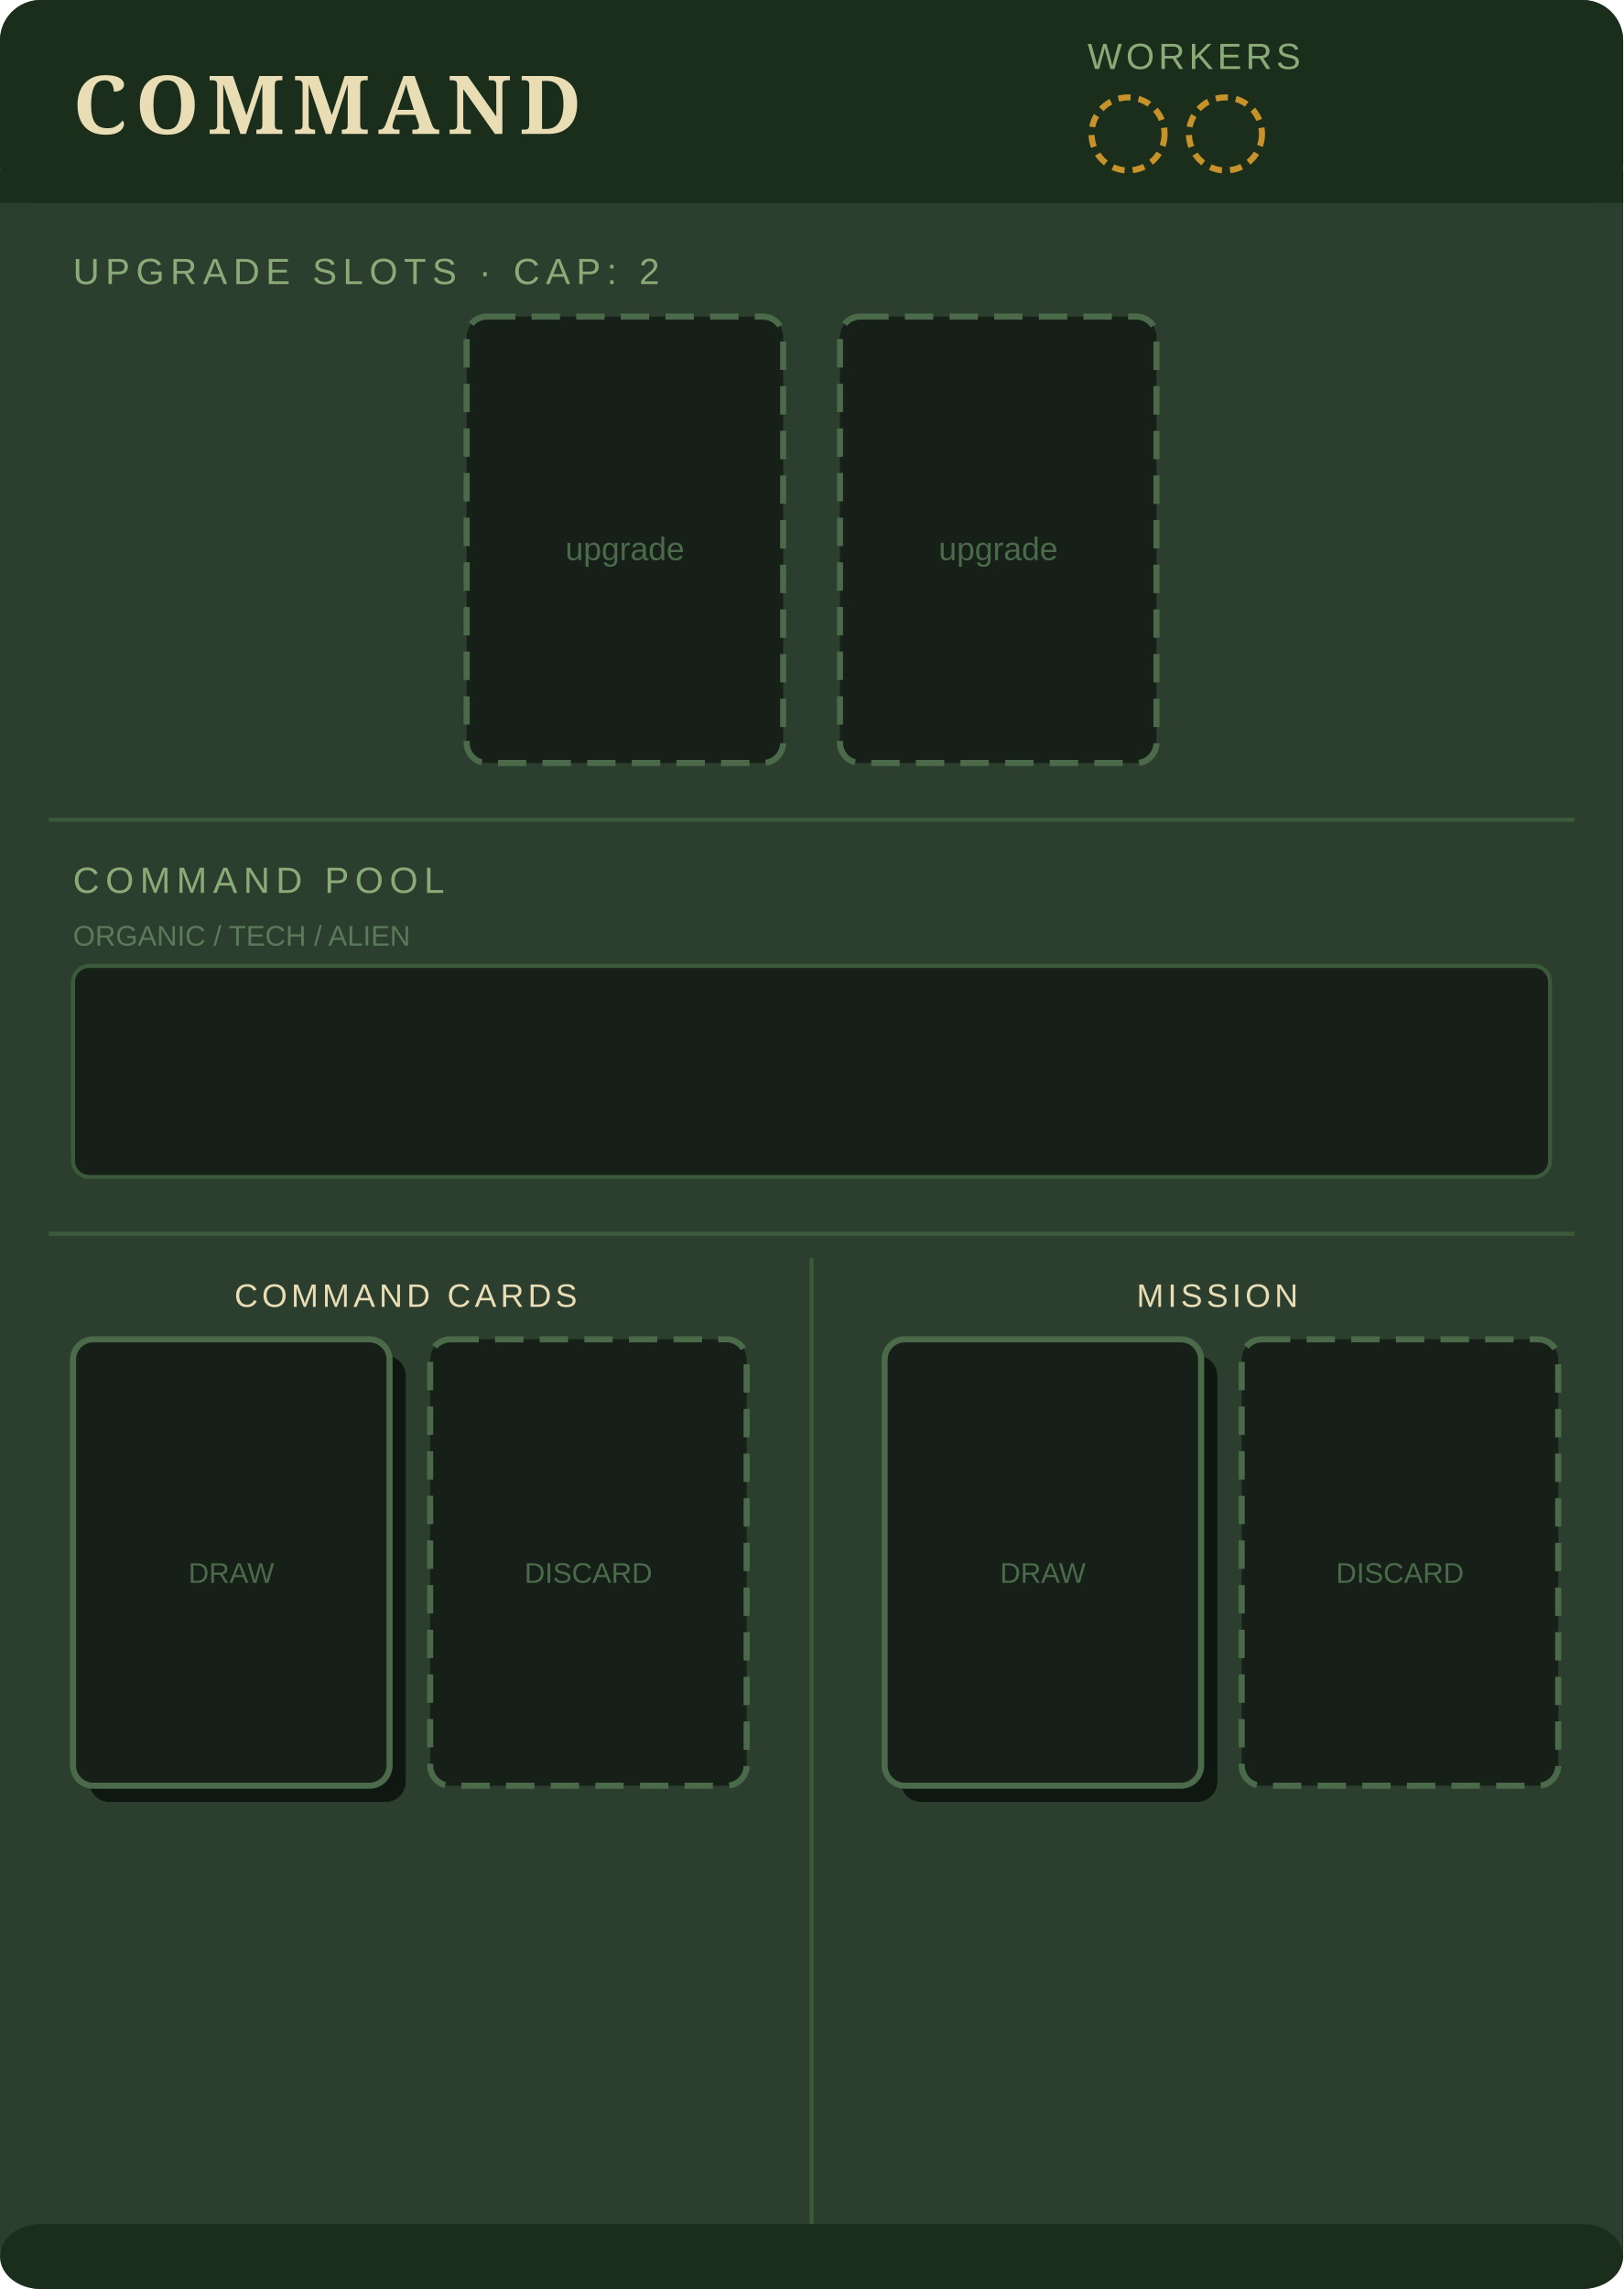
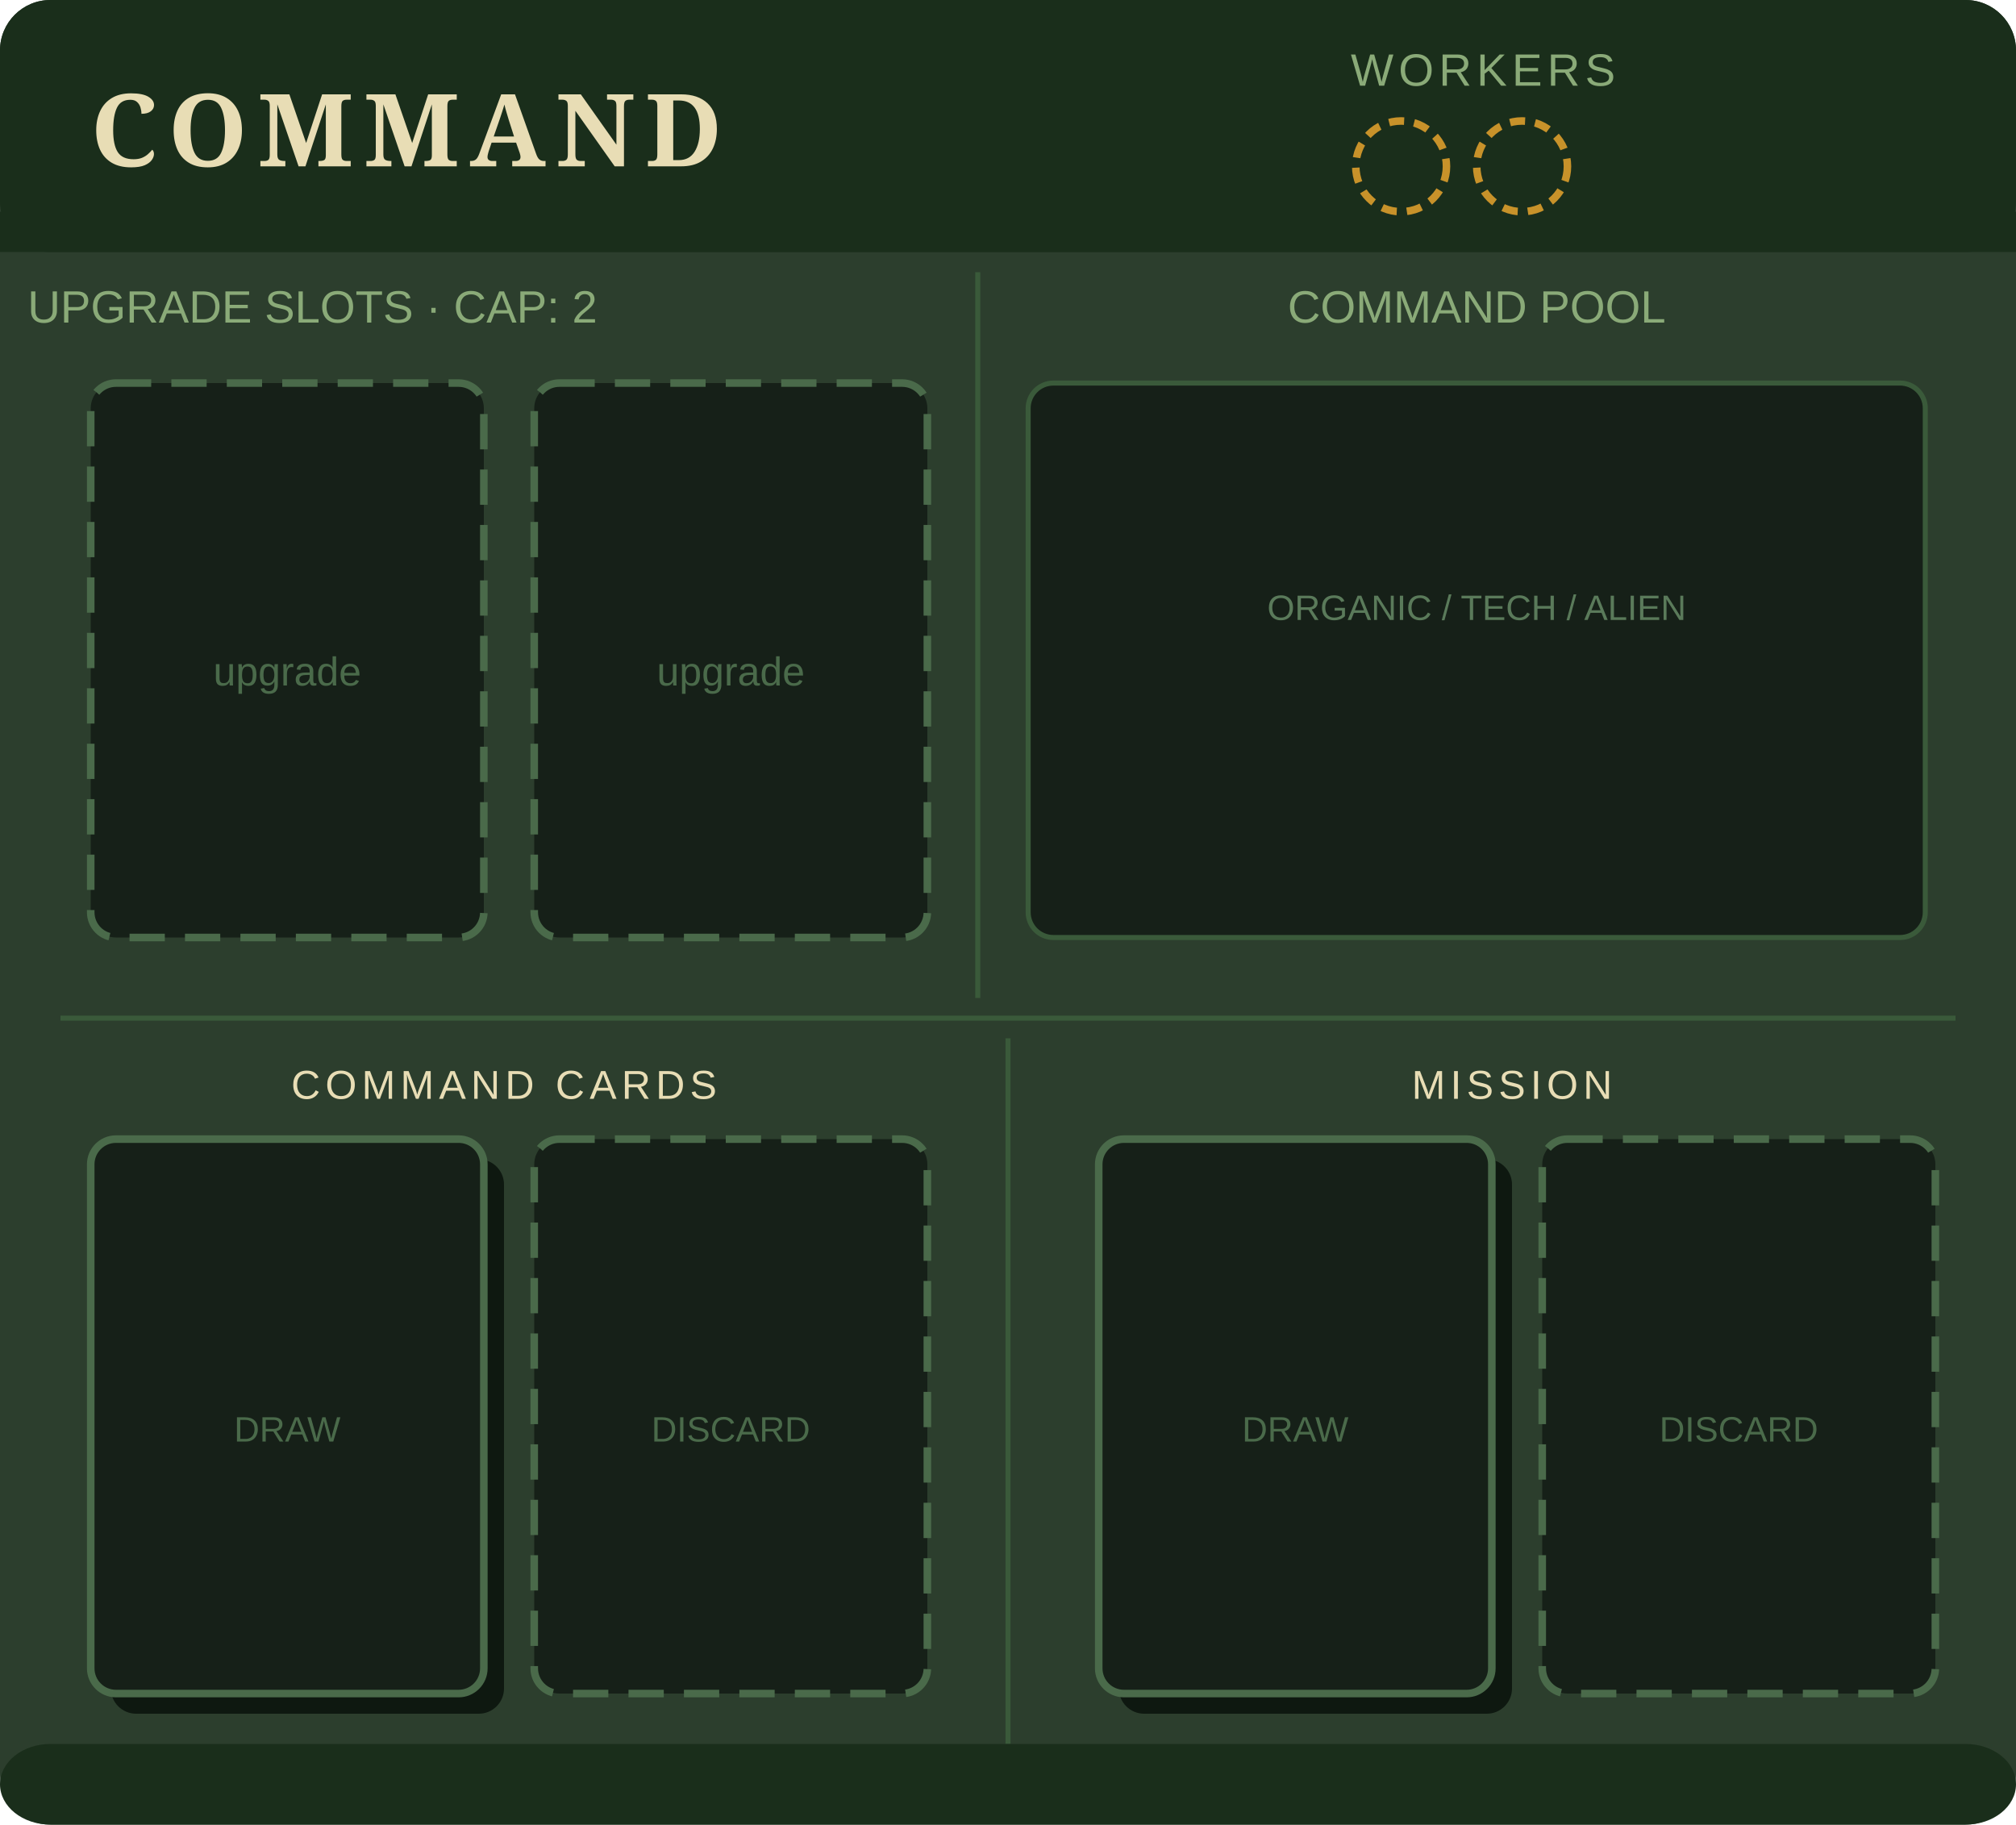
- <svg xmlns="http://www.w3.org/2000/svg" viewBox="0 0 400 564" width="400" height="564">
-   <rect width="400" height="564" rx="10" fill="#2C3E2D" />
+ <svg xmlns="http://www.w3.org/2000/svg" viewBox="0 0 400 362" width="400" height="362">
+   <rect width="400" height="362" rx="10" fill="#2C3E2D" />
  <rect width="400" height="50" rx="10" fill="#1A2E1B" />
  <rect y="42" width="400" height="8" fill="#1A2E1B" />
  <text x="18" y="33" font-family="Georgia,serif" font-size="20" font-weight="bold" fill="#E8DDB5" letter-spacing="2">COMMAND</text>
  <text x="268" y="17" font-family="Arial,sans-serif" font-size="9" fill="#8AAA78" letter-spacing="1">WORKERS</text>
  <circle cx="278" cy="33" r="9" fill="none" stroke="#C8922A" stroke-width="1.5" stroke-dasharray="3,2" />
  <circle cx="302" cy="33" r="9" fill="none" stroke="#C8922A" stroke-width="1.5" stroke-dasharray="3,2" />
-   <text x="18" y="70" font-family="Arial,sans-serif" font-size="9" fill="#8AAA78" letter-spacing="1.5">UPGRADE SLOTS  ·  CAP: 2</text>
-   <rect x="115" y="78" width="78" height="110" rx="5" fill="#162018" stroke="#4A6A4A" stroke-width="1.5" stroke-dasharray="7,4" />
-   <text x="154" y="138" font-family="Arial,sans-serif" font-size="8" fill="#4A6A4A" text-anchor="middle">upgrade</text>
-   <rect x="207" y="78" width="78" height="110" rx="5" fill="#162018" stroke="#4A6A4A" stroke-width="1.5" stroke-dasharray="7,4" />
-   <text x="246" y="138" font-family="Arial,sans-serif" font-size="8" fill="#4A6A4A" text-anchor="middle">upgrade</text>
+   <line x1="194" y1="54" x2="194" y2="198" stroke="#3A5A3A" stroke-width="1" />
+   <text x="62" y="64" font-family="Arial,sans-serif" font-size="9" fill="#8AAA78" text-anchor="middle">UPGRADE SLOTS  ·  CAP: 2</text>
+   <rect x="18" y="76" width="78" height="110" rx="5" fill="#162018" stroke="#4A6A4A" stroke-width="1.5" stroke-dasharray="7,4" />
+   <text x="57" y="136" font-family="Arial,sans-serif" font-size="8" fill="#4A6A4A" text-anchor="middle">upgrade</text>
+   <rect x="106" y="76" width="78" height="110" rx="5" fill="#162018" stroke="#4A6A4A" stroke-width="1.5" stroke-dasharray="7,4" />
+   <text x="145" y="136" font-family="Arial,sans-serif" font-size="8" fill="#4A6A4A" text-anchor="middle">upgrade</text>
+   <text x="293" y="64" font-family="Arial,sans-serif" font-size="9" fill="#8AAA78" text-anchor="middle">COMMAND POOL</text>
+   <rect x="204" y="76" width="178" height="110" rx="5" fill="#162018" stroke="#3A5A3A" stroke-width="1" />
+   <text x="293" y="123" font-family="Arial,sans-serif" font-size="7" fill="#5A7A5A" text-anchor="middle">ORGANIC  /  TECH  /  ALIEN</text>
  <line x1="12" y1="202" x2="388" y2="202" stroke="#3A5A3A" stroke-width="1" />
-   <text x="18" y="220" font-family="Arial,sans-serif" font-size="9" fill="#8AAA78" letter-spacing="1.5">COMMAND POOL</text>
-   <text x="18" y="233" font-family="Arial,sans-serif" font-size="7" fill="#5A7A5A">ORGANIC  /  TECH  /  ALIEN</text>
-   <rect x="18" y="238" width="364" height="52" rx="4" fill="#162018" stroke="#3A5A3A" stroke-width="1" />
-   <line x1="12" y1="304" x2="388" y2="304" stroke="#3A5A3A" stroke-width="1" />
-   <line x1="200" y1="310" x2="200" y2="548" stroke="#3A5A3A" stroke-width="1" />
-   <text x="100" y="322" font-family="Arial,sans-serif" font-size="8" fill="#E8DDB5" text-anchor="middle" letter-spacing="1">COMMAND CARDS</text>
-   <rect x="22" y="334" width="78" height="110" rx="5" fill="#0E1810" />
-   <rect x="18" y="330" width="78" height="110" rx="5" fill="#162018" stroke="#4A6A4A" stroke-width="1.5" />
-   <text x="57" y="390" font-family="Arial,sans-serif" font-size="7" fill="#4A6A4A" text-anchor="middle">DRAW</text>
-   <rect x="106" y="330" width="78" height="110" rx="5" fill="#162018" stroke="#4A6A4A" stroke-width="1.5" stroke-dasharray="7,4" />
-   <text x="145" y="390" font-family="Arial,sans-serif" font-size="7" fill="#4A6A4A" text-anchor="middle">DISCARD</text>
-   <text x="300" y="322" font-family="Arial,sans-serif" font-size="8" fill="#E8DDB5" text-anchor="middle" letter-spacing="1">MISSION</text>
-   <rect x="222" y="334" width="78" height="110" rx="5" fill="#0E1810" />
-   <rect x="218" y="330" width="78" height="110" rx="5" fill="#162018" stroke="#4A6A4A" stroke-width="1.5" />
-   <text x="257" y="390" font-family="Arial,sans-serif" font-size="7" fill="#4A6A4A" text-anchor="middle">DRAW</text>
-   <rect x="306" y="330" width="78" height="110" rx="5" fill="#162018" stroke="#4A6A4A" stroke-width="1.5" stroke-dasharray="7,4" />
-   <text x="345" y="390" font-family="Arial,sans-serif" font-size="7" fill="#4A6A4A" text-anchor="middle">DISCARD</text>
-   <rect y="548" width="400" height="16" rx="10" fill="#1A2E1B" />
+   <line x1="200" y1="206" x2="200" y2="346" stroke="#3A5A3A" stroke-width="1" />
+   <text x="100" y="218" font-family="Arial,sans-serif" font-size="8" fill="#E8DDB5" text-anchor="middle" letter-spacing="1">COMMAND CARDS</text>
+   <rect x="22" y="230" width="78" height="110" rx="5" fill="#0E1810" />
+   <rect x="18" y="226" width="78" height="110" rx="5" fill="#162018" stroke="#4A6A4A" stroke-width="1.5" />
+   <text x="57" y="286" font-family="Arial,sans-serif" font-size="7" fill="#4A6A4A" text-anchor="middle">DRAW</text>
+   <rect x="106" y="226" width="78" height="110" rx="5" fill="#162018" stroke="#4A6A4A" stroke-width="1.5" stroke-dasharray="7,4" />
+   <text x="145" y="286" font-family="Arial,sans-serif" font-size="7" fill="#4A6A4A" text-anchor="middle">DISCARD</text>
+   <text x="300" y="218" font-family="Arial,sans-serif" font-size="8" fill="#E8DDB5" text-anchor="middle" letter-spacing="1">MISSION</text>
+   <rect x="222" y="230" width="78" height="110" rx="5" fill="#0E1810" />
+   <rect x="218" y="226" width="78" height="110" rx="5" fill="#162018" stroke="#4A6A4A" stroke-width="1.5" />
+   <text x="257" y="286" font-family="Arial,sans-serif" font-size="7" fill="#4A6A4A" text-anchor="middle">DRAW</text>
+   <rect x="306" y="226" width="78" height="110" rx="5" fill="#162018" stroke="#4A6A4A" stroke-width="1.5" stroke-dasharray="7,4" />
+   <text x="345" y="286" font-family="Arial,sans-serif" font-size="7" fill="#4A6A4A" text-anchor="middle">DISCARD</text>
+   <rect y="346" width="400" height="16" rx="10" fill="#1A2E1B" />
</svg>
